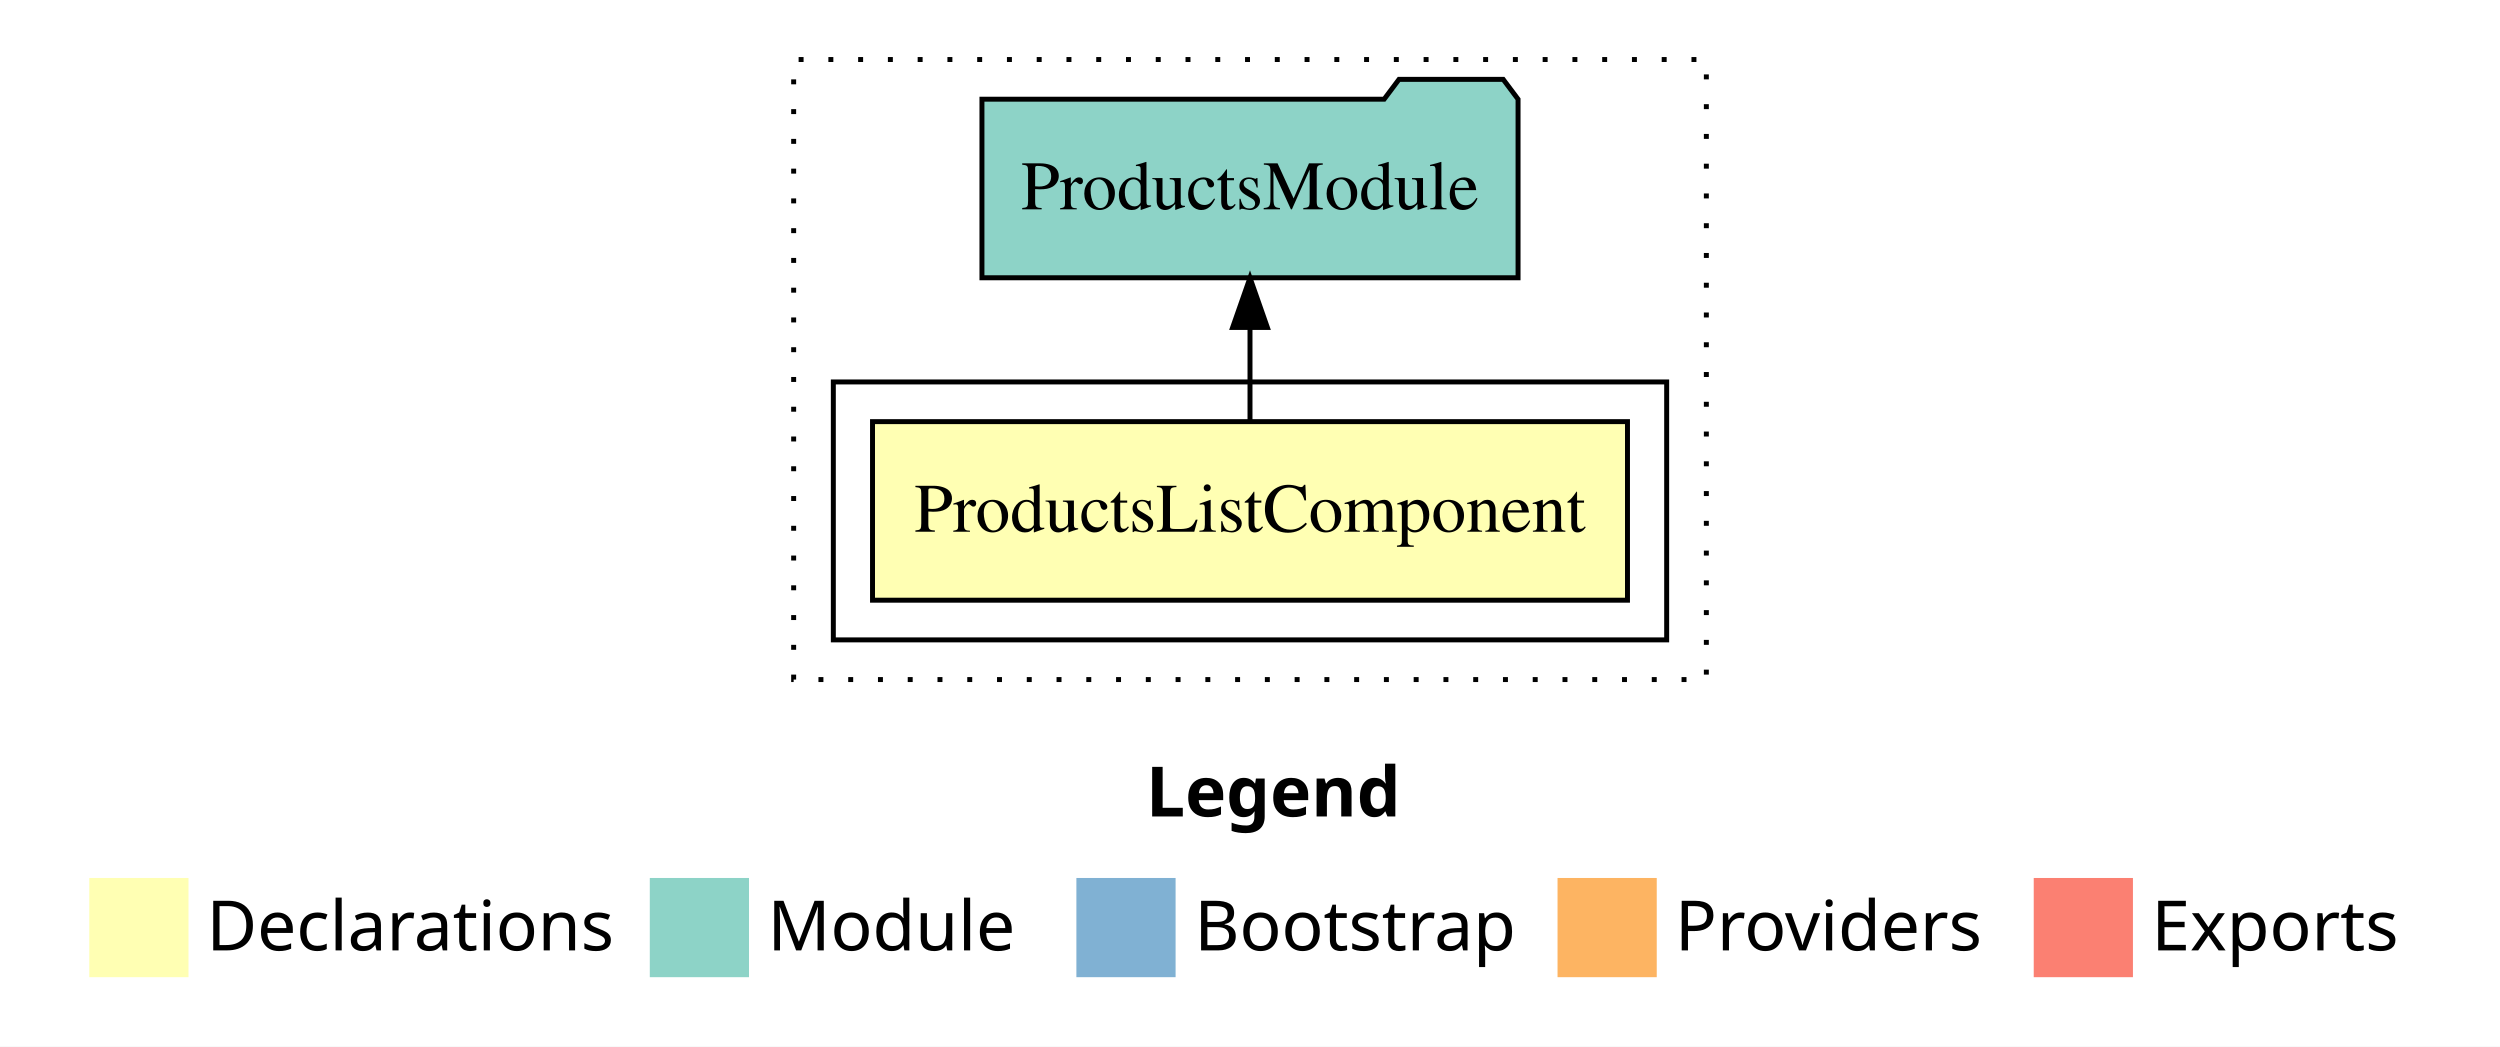
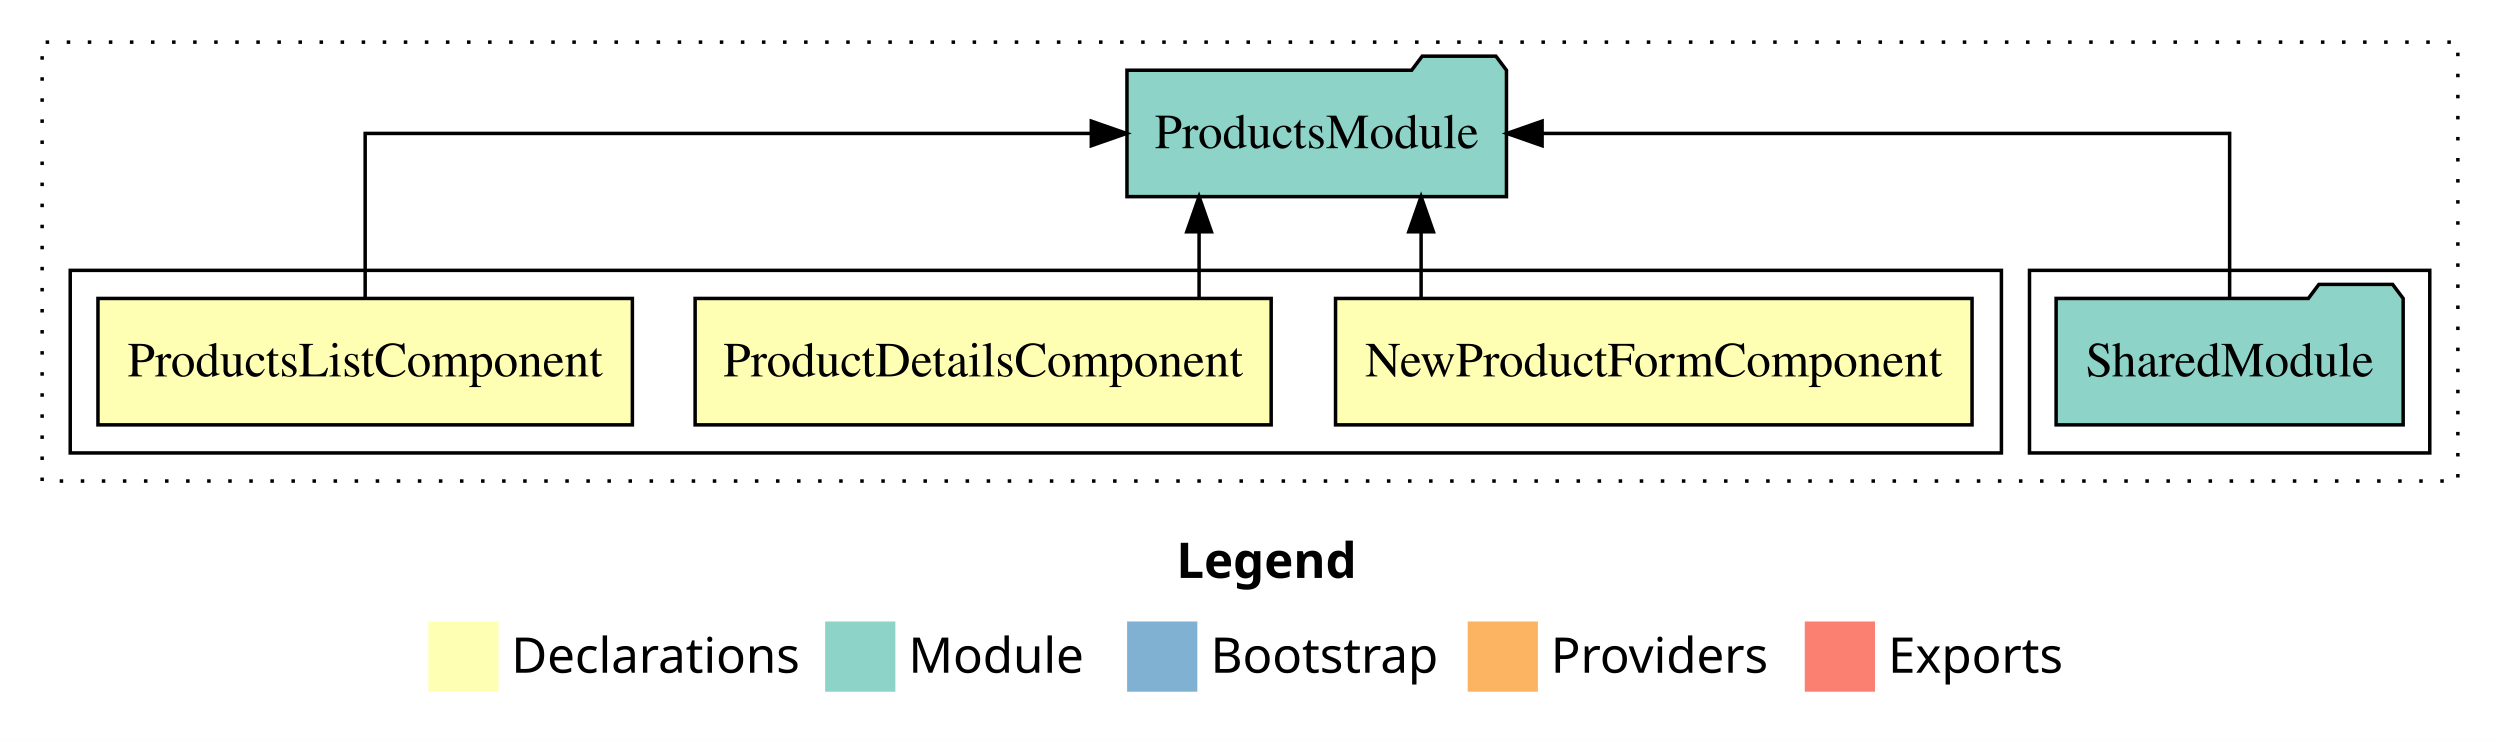
- <svg xmlns="http://www.w3.org/2000/svg" width="504pt" height="211pt" viewBox="0.00 0.00 504.00 211.00">
+ <svg xmlns="http://www.w3.org/2000/svg" width="712pt" height="211pt" viewBox="0.00 0.00 712.00 211.00">
  <g id="graph0" class="graph" transform="scale(1 1) rotate(0) translate(4 207)">
-     <polygon fill="white" stroke="transparent" points="-4,4 -4,-207 500,-207 500,4 -4,4" />
-     <text text-anchor="start" x="227.01" y="-42.4" font-family="sans-serif" font-weight="bold" font-size="14.00">Legend</text>
-     <polygon fill="#ffffb3" stroke="transparent" points="14,-10 14,-30 34,-30 34,-10 14,-10" />
-     <text text-anchor="start" x="37.63" y="-15.4" font-family="sans-serif" font-size="14.00">  Declarations</text>
-     <polygon fill="#8dd3c7" stroke="transparent" points="127,-10 127,-30 147,-30 147,-10 127,-10" />
-     <text text-anchor="start" x="150.73" y="-15.4" font-family="sans-serif" font-size="14.00">  Module</text>
-     <polygon fill="#80b1d3" stroke="transparent" points="213,-10 213,-30 233,-30 233,-10 213,-10" />
-     <text text-anchor="start" x="236.78" y="-15.4" font-family="sans-serif" font-size="14.00">  Bootstrap</text>
-     <polygon fill="#fdb462" stroke="transparent" points="310,-10 310,-30 330,-30 330,-10 310,-10" />
-     <text text-anchor="start" x="333.67" y="-15.4" font-family="sans-serif" font-size="14.00">  Providers</text>
-     <polygon fill="#fb8072" stroke="transparent" points="406,-10 406,-30 426,-30 426,-10 406,-10" />
-     <text text-anchor="start" x="429.73" y="-15.4" font-family="sans-serif" font-size="14.00">  Exports</text>
+     <polygon fill="white" stroke="transparent" points="-4,4 -4,-207 708,-207 708,4 -4,4" />
+     <text text-anchor="start" x="331.01" y="-42.4" font-family="sans-serif" font-weight="bold" font-size="14.00">Legend</text>
+     <polygon fill="#ffffb3" stroke="transparent" points="118,-10 118,-30 138,-30 138,-10 118,-10" />
+     <text text-anchor="start" x="141.63" y="-15.4" font-family="sans-serif" font-size="14.00">  Declarations</text>
+     <polygon fill="#8dd3c7" stroke="transparent" points="231,-10 231,-30 251,-30 251,-10 231,-10" />
+     <text text-anchor="start" x="254.73" y="-15.4" font-family="sans-serif" font-size="14.00">  Module</text>
+     <polygon fill="#80b1d3" stroke="transparent" points="317,-10 317,-30 337,-30 337,-10 317,-10" />
+     <text text-anchor="start" x="340.78" y="-15.4" font-family="sans-serif" font-size="14.00">  Bootstrap</text>
+     <polygon fill="#fdb462" stroke="transparent" points="414,-10 414,-30 434,-30 434,-10 414,-10" />
+     <text text-anchor="start" x="437.67" y="-15.4" font-family="sans-serif" font-size="14.00">  Providers</text>
+     <polygon fill="#fb8072" stroke="transparent" points="510,-10 510,-30 530,-30 530,-10 510,-10" />
+     <text text-anchor="start" x="533.73" y="-15.4" font-family="sans-serif" font-size="14.00">  Exports</text>
    <g id="clust1" class="cluster">
-       <polygon fill="none" stroke="black" stroke-dasharray="1,5" points="156,-70 156,-195 340,-195 340,-70 156,-70" />
+       <polygon fill="none" stroke="black" stroke-dasharray="1,5" points="8,-70 8,-195 696,-195 696,-70 8,-70" />
+     </g>
+     <g id="clust6" class="cluster">
+       <polygon fill="none" stroke="black" points="574,-78 574,-130 688,-130 688,-78 574,-78" />
    </g>
    <g id="clust2" class="cluster">
-       <polygon fill="none" stroke="black" points="164,-78 164,-130 332,-130 332,-78 164,-78" />
+       <polygon fill="none" stroke="black" points="16,-78 16,-130 566,-130 566,-78 16,-78" />
    </g>
    <g id="node1" class="node">
-       <polygon fill="#ffffb3" stroke="black" points="324.1,-122 171.9,-122 171.9,-86 324.1,-86 324.1,-122" />
-       <text text-anchor="middle" x="248" y="-99.8" font-family="Times,serif" font-size="14.00">ProductsListComponent</text>
+       <polygon fill="#ffffb3" stroke="black" points="557.64,-122 376.36,-122 376.36,-86 557.64,-86 557.64,-122" />
+       <text text-anchor="middle" x="467" y="-99.8" font-family="Times,serif" font-size="14.00">NewProductFormComponent</text>
+     </g>
+     <g id="node4" class="node">
+       <polygon fill="#8dd3c7" stroke="black" points="425.04,-187 422.04,-191 401.04,-191 398.04,-187 316.96,-187 316.96,-151 425.04,-151 425.04,-187" />
+       <text text-anchor="middle" x="371" y="-164.8" font-family="Times,serif" font-size="14.00">ProductsModule</text>
+     </g>
+     <g id="edge1" class="edge">
+       <path fill="none" stroke="black" d="M400.73,-122.11C400.73,-122.11 400.73,-140.99 400.73,-140.99" />
+       <polygon fill="black" stroke="black" points="397.23,-140.99 400.73,-150.99 404.23,-140.99 397.23,-140.99" />
    </g>
    <g id="node2" class="node">
-       <polygon fill="#8dd3c7" stroke="black" points="302.04,-187 299.04,-191 278.04,-191 275.04,-187 193.96,-187 193.96,-151 302.04,-151 302.04,-187" />
-       <text text-anchor="middle" x="248" y="-164.8" font-family="Times,serif" font-size="14.00">ProductsModule</text>
+       <polygon fill="#ffffb3" stroke="black" points="358.03,-122 193.97,-122 193.97,-86 358.03,-86 358.03,-122" />
+       <text text-anchor="middle" x="276" y="-99.8" font-family="Times,serif" font-size="14.00">ProductDetailsComponent</text>
    </g>
-     <g id="edge1" class="edge">
-       <path fill="none" stroke="black" d="M248,-122.11C248,-122.11 248,-140.99 248,-140.99" />
-       <polygon fill="black" stroke="black" points="244.5,-140.99 248,-150.99 251.5,-140.99 244.5,-140.99" />
+     <g id="edge2" class="edge">
+       <path fill="none" stroke="black" d="M337.5,-122.11C337.5,-122.11 337.5,-140.99 337.5,-140.99" />
+       <polygon fill="black" stroke="black" points="334,-140.99 337.5,-150.99 341,-140.99 334,-140.99" />
+     </g>
+     <g id="node3" class="node">
+       <polygon fill="#ffffb3" stroke="black" points="176.1,-122 23.9,-122 23.9,-86 176.1,-86 176.1,-122" />
+       <text text-anchor="middle" x="100" y="-99.8" font-family="Times,serif" font-size="14.00">ProductsListComponent</text>
+     </g>
+     <g id="edge3" class="edge">
+       <path fill="none" stroke="black" d="M100,-122.11C100,-141.34 100,-169 100,-169 100,-169 306.81,-169 306.81,-169" />
+       <polygon fill="black" stroke="black" points="306.81,-172.5 316.81,-169 306.81,-165.5 306.81,-172.5" />
+     </g>
+     <g id="node5" class="node">
+       <polygon fill="#8dd3c7" stroke="black" points="680.42,-122 677.42,-126 656.42,-126 653.42,-122 581.58,-122 581.58,-86 680.42,-86 680.42,-122" />
+       <text text-anchor="middle" x="631" y="-99.8" font-family="Times,serif" font-size="14.00">SharedModule</text>
+     </g>
+     <g id="edge4" class="edge">
+       <path fill="none" stroke="black" d="M631,-122.11C631,-141.34 631,-169 631,-169 631,-169 435.19,-169 435.19,-169" />
+       <polygon fill="black" stroke="black" points="435.19,-165.5 425.19,-169 435.19,-172.5 435.19,-165.5" />
    </g>
  </g>
</svg>
